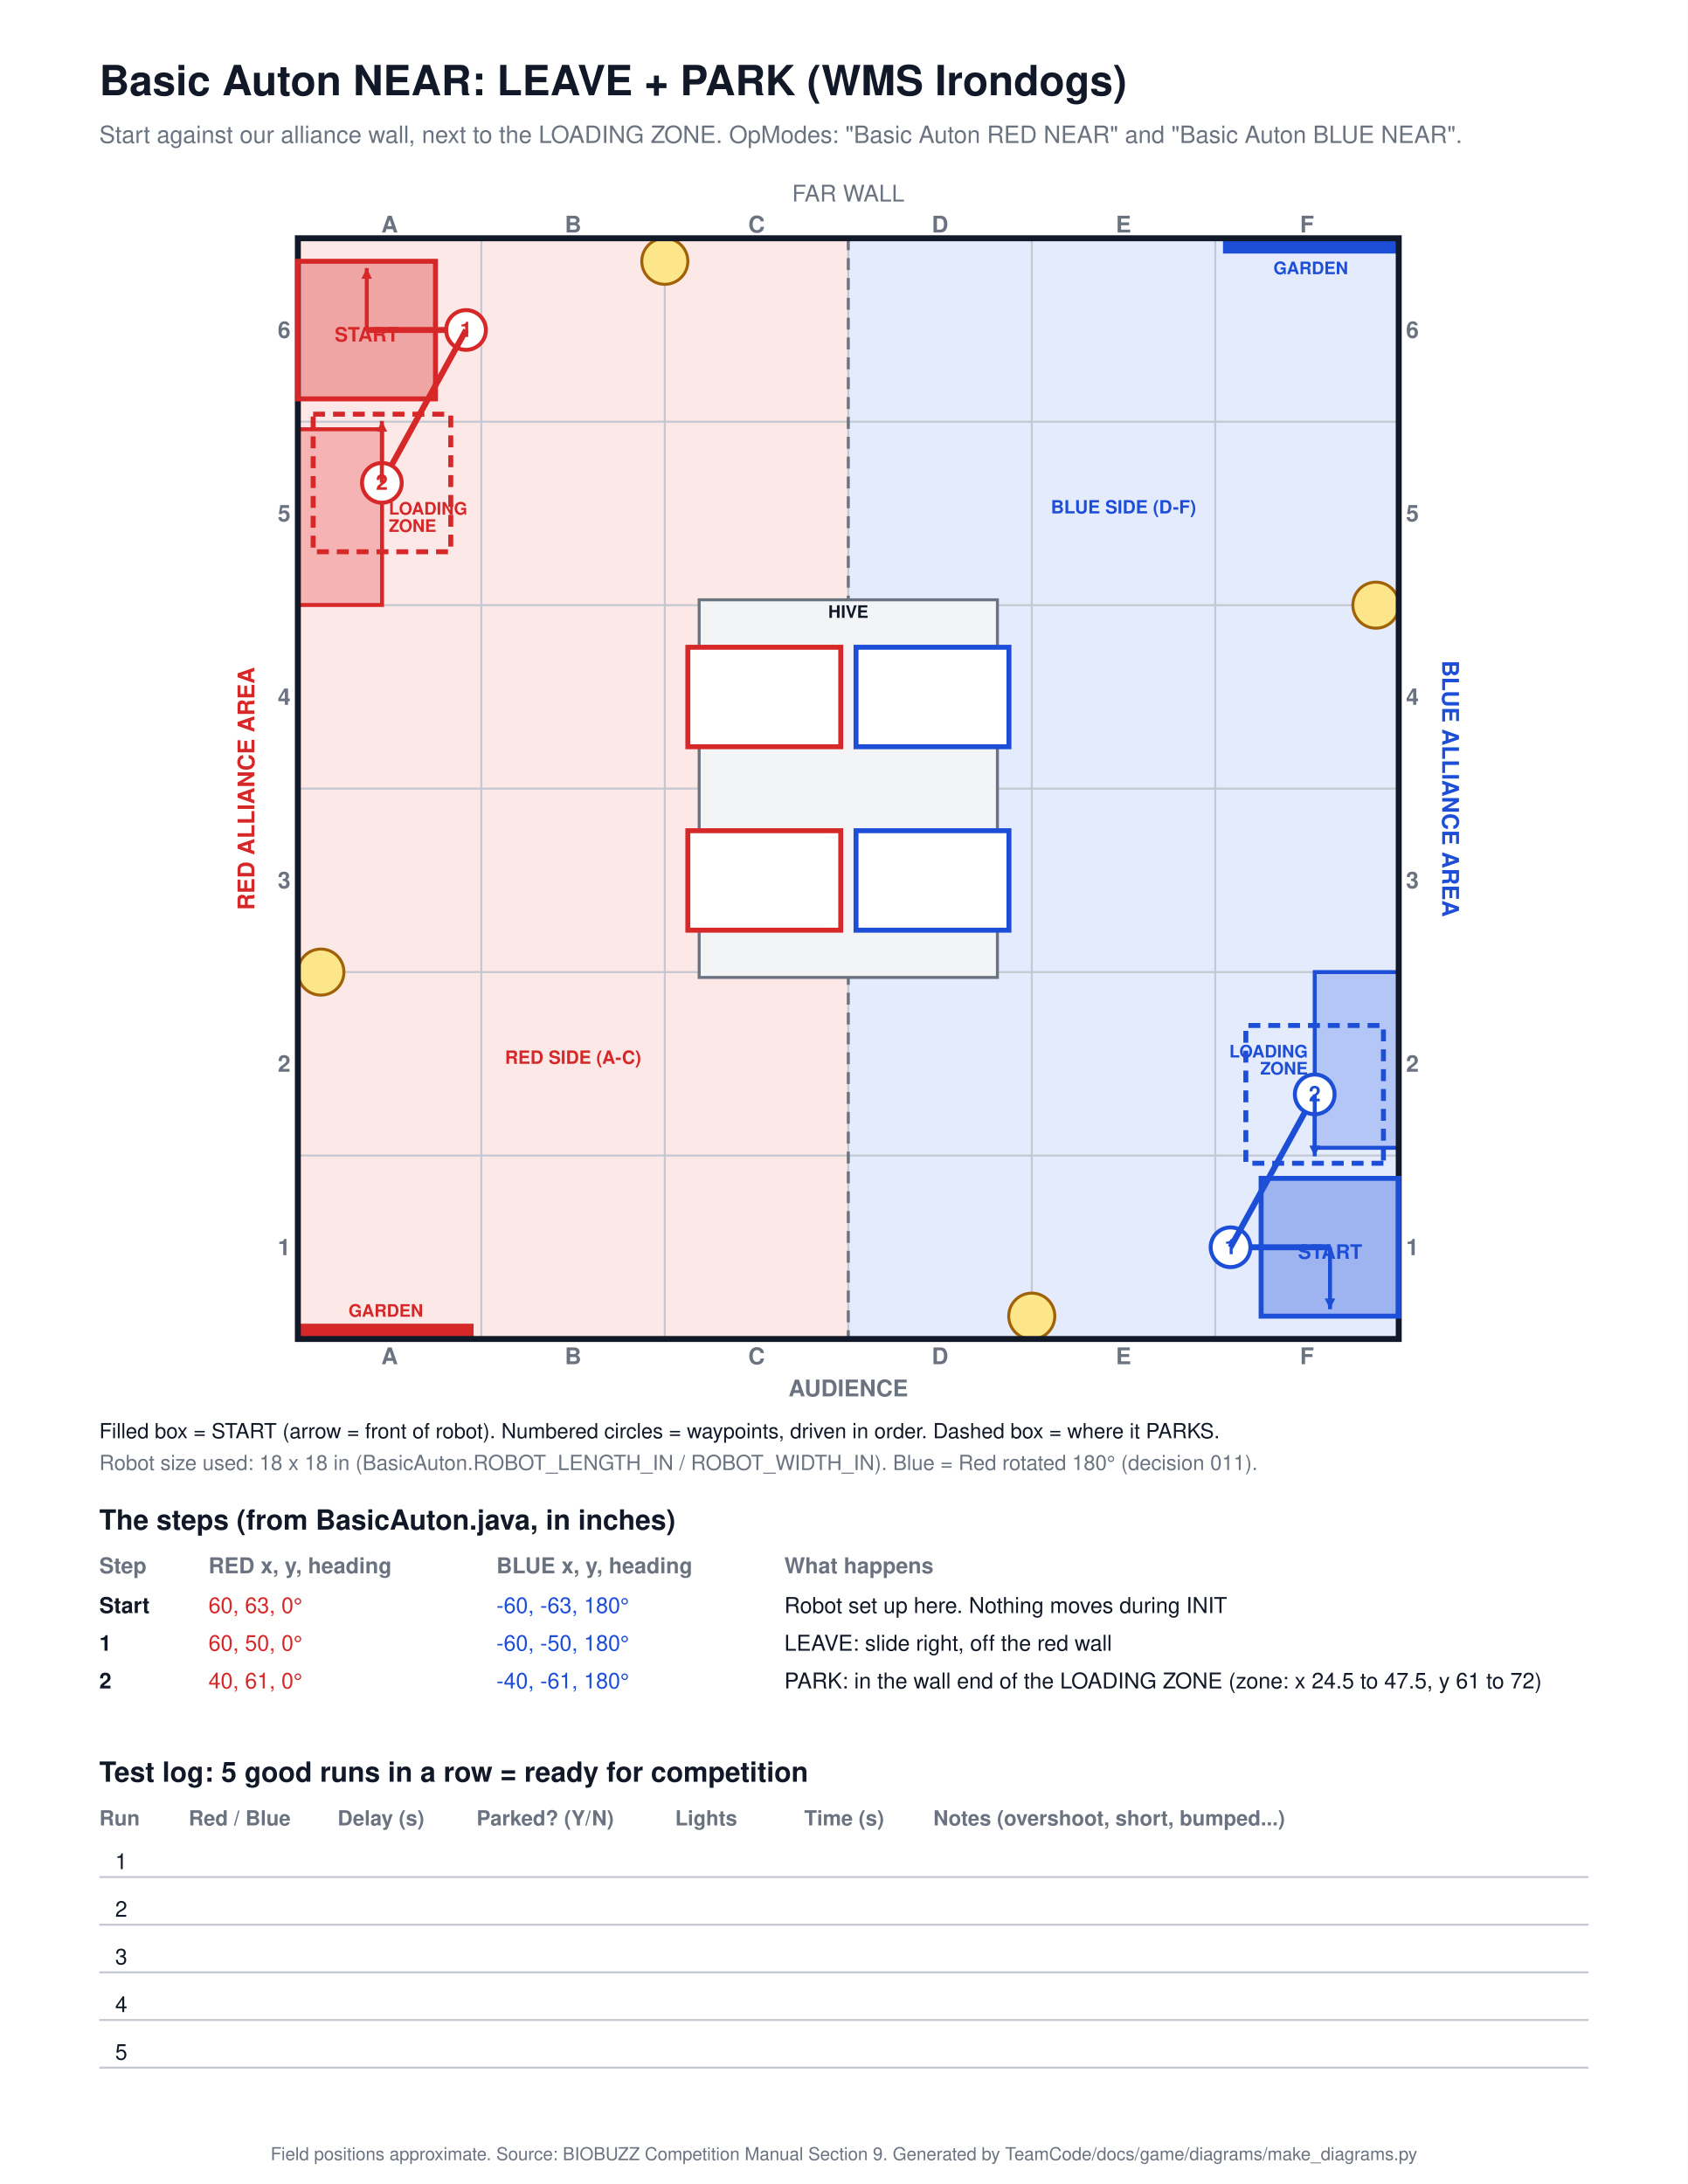
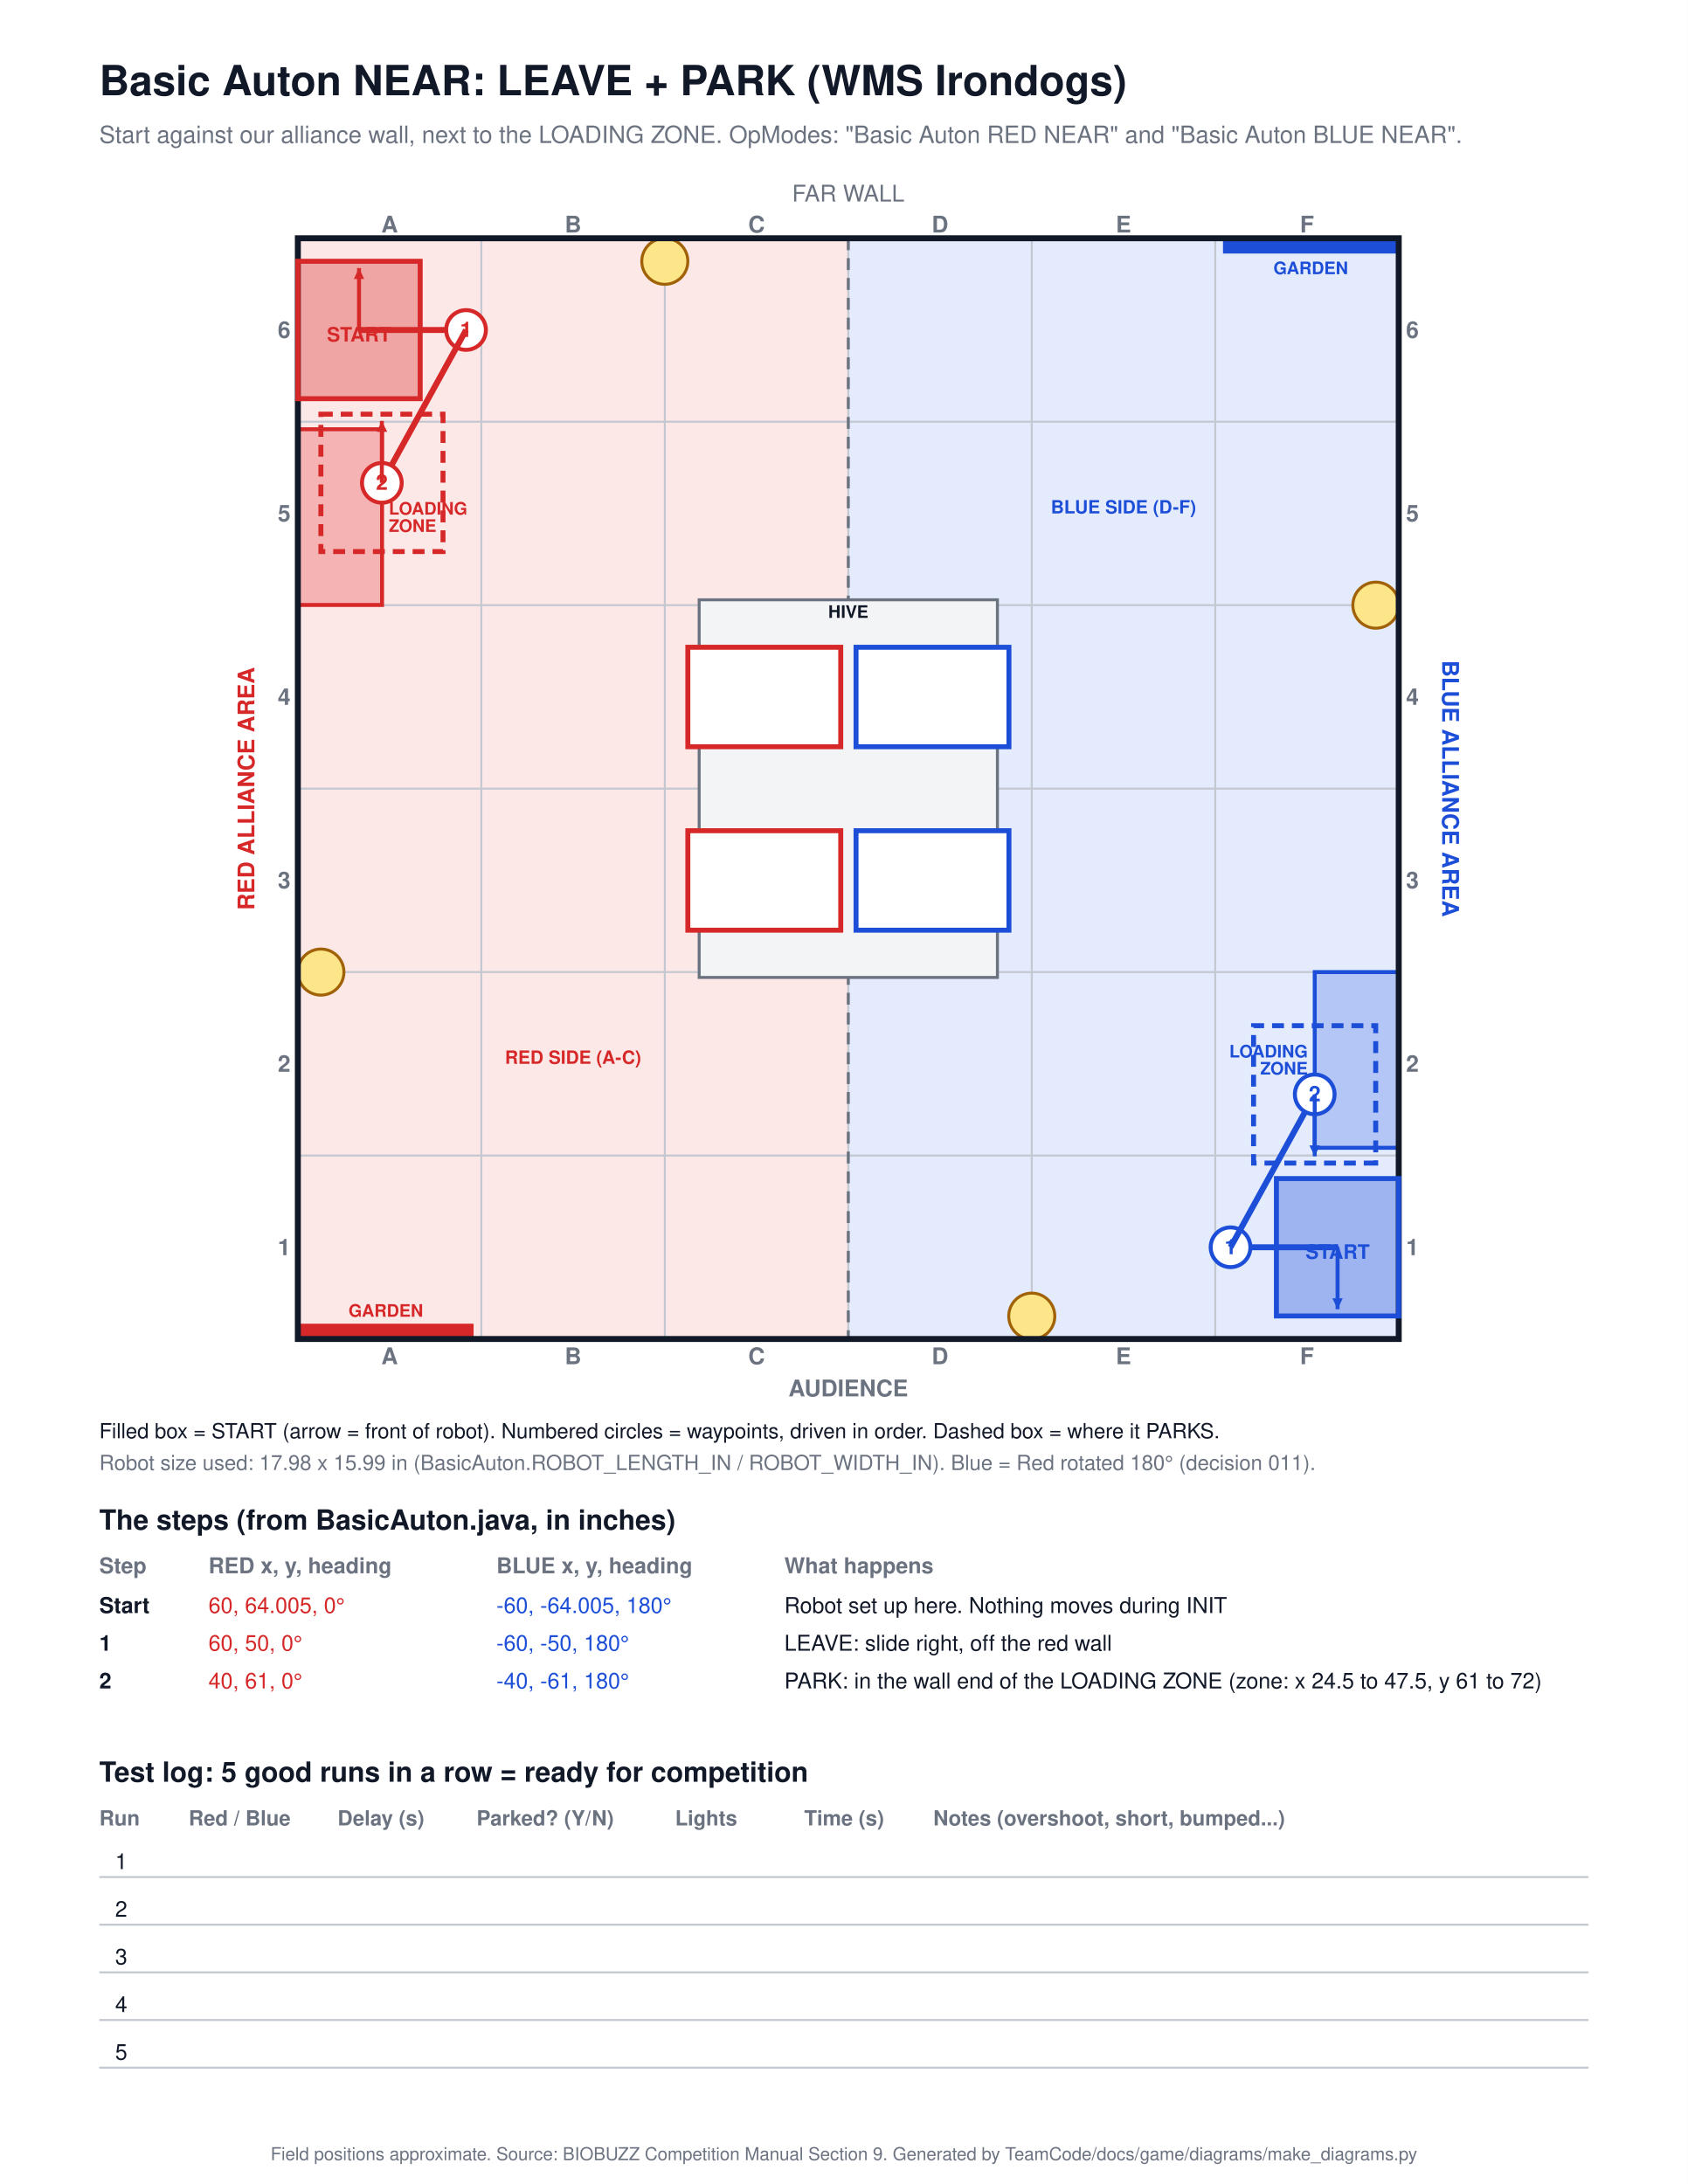
<svg xmlns="http://www.w3.org/2000/svg" width="8.5in" height="11in" viewBox="0 0 850 1100">
  <rect width="850" height="1100" fill="white" />
  <text x="50.0" y="48.0" font-family="Helvetica, Arial, sans-serif" font-size="21.0" fill="#111827" text-anchor="start" font-weight="bold">Basic Auton NEAR: LEAVE + PARK  (WMS Irondogs)</text>
  <text x="50.0" y="72.0" font-family="Helvetica, Arial, sans-serif" font-size="12.0" fill="#6b7280" text-anchor="start">Start against our alliance wall, next to the LOADING ZONE. OpModes: "Basic Auton RED NEAR" and "Basic Auton BLUE NEAR".</text>
  <rect x="150.0" y="120.0" width="277.2" height="554.4" fill="#fde8e8" stroke="none" stroke-width="1" />
  <rect x="427.2" y="120.0" width="277.2" height="554.4" fill="#e3ebfd" stroke="none" stroke-width="1" />
  <line x1="242.4" y1="120" x2="242.4" y2="674.4" stroke="#c4c8d0" stroke-width="1" />
  <line x1="150" y1="212.4" x2="704.4" y2="212.4" stroke="#c4c8d0" stroke-width="1" />
  <line x1="334.8" y1="120" x2="334.8" y2="674.4" stroke="#c4c8d0" stroke-width="1" />
  <line x1="150" y1="304.8" x2="704.4" y2="304.8" stroke="#c4c8d0" stroke-width="1" />
  <line x1="427.2" y1="120" x2="427.2" y2="674.4" stroke="#c4c8d0" stroke-width="1" />
  <line x1="150" y1="397.2" x2="704.4" y2="397.2" stroke="#c4c8d0" stroke-width="1" />
  <line x1="519.6" y1="120" x2="519.6" y2="674.4" stroke="#c4c8d0" stroke-width="1" />
  <line x1="150" y1="489.6" x2="704.4" y2="489.6" stroke="#c4c8d0" stroke-width="1" />
  <line x1="612.0" y1="120" x2="612.0" y2="674.4" stroke="#c4c8d0" stroke-width="1" />
  <line x1="150" y1="582.0" x2="704.4" y2="582.0" stroke="#c4c8d0" stroke-width="1" />
  <line x1="427.2" y1="120" x2="427.2" y2="674.4" stroke="#6b7280" stroke-width="1.5" stroke-dasharray="6,4" />
  <text x="196.2" y="117.1" font-family="Helvetica, Arial, sans-serif" font-size="11.6" fill="#6b7280" text-anchor="middle" font-weight="bold">A</text>
  <text x="196.2" y="687.1" font-family="Helvetica, Arial, sans-serif" font-size="11.6" fill="#6b7280" text-anchor="middle" font-weight="bold">A</text>
  <text x="288.6" y="117.1" font-family="Helvetica, Arial, sans-serif" font-size="11.6" fill="#6b7280" text-anchor="middle" font-weight="bold">B</text>
  <text x="288.6" y="687.1" font-family="Helvetica, Arial, sans-serif" font-size="11.6" fill="#6b7280" text-anchor="middle" font-weight="bold">B</text>
  <text x="381.0" y="117.1" font-family="Helvetica, Arial, sans-serif" font-size="11.6" fill="#6b7280" text-anchor="middle" font-weight="bold">C</text>
  <text x="381.0" y="687.1" font-family="Helvetica, Arial, sans-serif" font-size="11.6" fill="#6b7280" text-anchor="middle" font-weight="bold">C</text>
  <text x="473.4" y="117.1" font-family="Helvetica, Arial, sans-serif" font-size="11.6" fill="#6b7280" text-anchor="middle" font-weight="bold">D</text>
  <text x="473.4" y="687.1" font-family="Helvetica, Arial, sans-serif" font-size="11.6" fill="#6b7280" text-anchor="middle" font-weight="bold">D</text>
  <text x="565.8" y="117.1" font-family="Helvetica, Arial, sans-serif" font-size="11.6" fill="#6b7280" text-anchor="middle" font-weight="bold">E</text>
  <text x="565.8" y="687.1" font-family="Helvetica, Arial, sans-serif" font-size="11.6" fill="#6b7280" text-anchor="middle" font-weight="bold">E</text>
  <text x="658.2" y="117.1" font-family="Helvetica, Arial, sans-serif" font-size="11.6" fill="#6b7280" text-anchor="middle" font-weight="bold">F</text>
  <text x="658.2" y="687.1" font-family="Helvetica, Arial, sans-serif" font-size="11.6" fill="#6b7280" text-anchor="middle" font-weight="bold">F</text>
  <text x="143.1" y="632.2" font-family="Helvetica, Arial, sans-serif" font-size="11.6" fill="#6b7280" text-anchor="middle" font-weight="bold">1</text>
  <text x="711.3" y="632.2" font-family="Helvetica, Arial, sans-serif" font-size="11.6" fill="#6b7280" text-anchor="middle" font-weight="bold">1</text>
  <text x="143.1" y="539.8" font-family="Helvetica, Arial, sans-serif" font-size="11.6" fill="#6b7280" text-anchor="middle" font-weight="bold">2</text>
  <text x="711.3" y="539.8" font-family="Helvetica, Arial, sans-serif" font-size="11.6" fill="#6b7280" text-anchor="middle" font-weight="bold">2</text>
  <text x="143.1" y="447.4" font-family="Helvetica, Arial, sans-serif" font-size="11.6" fill="#6b7280" text-anchor="middle" font-weight="bold">3</text>
  <text x="711.3" y="447.4" font-family="Helvetica, Arial, sans-serif" font-size="11.6" fill="#6b7280" text-anchor="middle" font-weight="bold">3</text>
  <text x="143.1" y="355.0" font-family="Helvetica, Arial, sans-serif" font-size="11.6" fill="#6b7280" text-anchor="middle" font-weight="bold">4</text>
  <text x="711.3" y="355.0" font-family="Helvetica, Arial, sans-serif" font-size="11.6" fill="#6b7280" text-anchor="middle" font-weight="bold">4</text>
  <text x="143.1" y="262.6" font-family="Helvetica, Arial, sans-serif" font-size="11.6" fill="#6b7280" text-anchor="middle" font-weight="bold">5</text>
  <text x="711.3" y="262.6" font-family="Helvetica, Arial, sans-serif" font-size="11.6" fill="#6b7280" text-anchor="middle" font-weight="bold">5</text>
  <text x="143.1" y="170.2" font-family="Helvetica, Arial, sans-serif" font-size="11.6" fill="#6b7280" text-anchor="middle" font-weight="bold">6</text>
  <text x="711.3" y="170.2" font-family="Helvetica, Arial, sans-serif" font-size="11.6" fill="#6b7280" text-anchor="middle" font-weight="bold">6</text>
  <rect x="150.0" y="216.2" width="42.4" height="88.5" fill="#f6b3b3" stroke="#d62828" stroke-width="2" />
  <rect x="662.1" y="489.6" width="42.4" height="88.5" fill="#b3c6f6" stroke="#1d4ed8" stroke-width="2" />
  <rect x="150.0" y="666.7" width="88.5" height="7.7" fill="#d62828" stroke="none" stroke-width="1" />
  <rect x="615.9" y="120.0" width="88.5" height="7.7" fill="#1d4ed8" stroke="none" stroke-width="1" />
  <text x="195.8" y="259.2" font-family="Helvetica, Arial, sans-serif" font-size="8.7" fill="#d62828" text-anchor="start" font-weight="bold">LOADING</text>
  <text x="195.8" y="267.9" font-family="Helvetica, Arial, sans-serif" font-size="8.7" fill="#d62828" text-anchor="start" font-weight="bold">ZONE</text>
  <text x="658.6" y="532.6" font-family="Helvetica, Arial, sans-serif" font-size="8.7" fill="#1d4ed8" text-anchor="end" font-weight="bold">LOADING</text>
  <text x="658.6" y="541.2" font-family="Helvetica, Arial, sans-serif" font-size="8.7" fill="#1d4ed8" text-anchor="end" font-weight="bold">ZONE</text>
  <text x="194.3" y="663.2" font-family="Helvetica, Arial, sans-serif" font-size="8.7" fill="#d62828" text-anchor="middle" font-weight="bold">GARDEN</text>
  <text x="660.1" y="138.1" font-family="Helvetica, Arial, sans-serif" font-size="8.7" fill="#1d4ed8" text-anchor="middle" font-weight="bold">GARDEN</text>
  <rect x="352.1" y="302.1" width="150.2" height="190.2" fill="#f3f4f6" stroke="#6b7280" stroke-width="1.5" />
  <rect x="346.4" y="326.0" width="77.0" height="50.1" fill="white" stroke="#d62828" stroke-width="2.5" />
  <rect x="346.4" y="418.4" width="77.0" height="50.1" fill="white" stroke="#d62828" stroke-width="2.5" />
  <rect x="431.1" y="326.0" width="77.0" height="50.1" fill="white" stroke="#1d4ed8" stroke-width="2.5" />
  <rect x="431.1" y="418.4" width="77.0" height="50.1" fill="white" stroke="#1d4ed8" stroke-width="2.5" />
  <text x="427.2" y="311.2" font-family="Helvetica, Arial, sans-serif" font-size="8.7" fill="#111827" text-anchor="middle" font-weight="bold">HIVE</text>
  <circle cx="161.6" cy="489.6" r="11.6" fill="#fde68a" stroke="#a16207" stroke-width="1.5" />
  <circle cx="334.8" cy="131.6" r="11.6" fill="#fde68a" stroke="#a16207" stroke-width="1.5" />
  <circle cx="692.9" cy="304.8" r="11.6" fill="#fde68a" stroke="#a16207" stroke-width="1.5" />
  <circle cx="519.6" cy="662.9" r="11.6" fill="#fde68a" stroke="#a16207" stroke-width="1.5" />
  <rect x="150" y="120" width="554.4" height="554.4" fill="none" stroke="#111827" stroke-width="3" />
  <text x="427.2" y="101.5" font-family="Helvetica, Arial, sans-serif" font-size="11.6" fill="#6b7280" text-anchor="middle">FAR WALL</text>
  <text x="427.2" y="703.3" font-family="Helvetica, Arial, sans-serif" font-size="11.6" fill="#6b7280" text-anchor="middle" font-weight="bold">AUDIENCE</text>
  <text x="128.1" y="397.2" font-family="Helvetica, Arial, sans-serif" font-size="11.6" fill="#d62828" font-weight="bold" text-anchor="middle" transform="rotate(-90 128.1 397.2)">RED ALLIANCE AREA</text>
  <text x="726.3" y="397.2" font-family="Helvetica, Arial, sans-serif" font-size="11.6" fill="#1d4ed8" font-weight="bold" text-anchor="middle" transform="rotate(90 726.3 397.2)">BLUE ALLIANCE AREA</text>
  <text x="288.6" y="535.8" font-family="Helvetica, Arial, sans-serif" font-size="9.2" fill="#d62828" text-anchor="middle" font-weight="bold">RED SIDE (A-C)</text>
  <text x="565.8" y="258.6" font-family="Helvetica, Arial, sans-serif" font-size="9.2" fill="#1d4ed8" text-anchor="middle" font-weight="bold">BLUE SIDE (D-F)</text>
-   <polygon points="150.0,131.6 219.3,131.6 219.3,200.9 150.0,200.9" fill="#d62828" fill-opacity="0.35" stroke="#d62828" stroke-width="2.5" />
-   <line x1="184.7" y1="166.2" x2="184.7" y2="135.0" stroke="#d62828" stroke-width="2" />
-   <polygon points="184.7,135.0 187.3,140.4 182.0,140.4" fill="#d62828" />
-   <text x="184.7" y="172.0" font-family="Helvetica, Arial, sans-serif" font-size="10.0" fill="#d62828" text-anchor="middle" font-weight="bold">START</text>
-   <line x1="184.7" y1="166.2" x2="234.7" y2="166.2" stroke="#d62828" stroke-width="3" />
+   <polygon points="150.0,131.6 211.6,131.6 211.6,200.8 150.0,200.8" fill="#d62828" fill-opacity="0.35" stroke="#d62828" stroke-width="2.5" />
+   <line x1="180.8" y1="166.2" x2="180.8" y2="135.0" stroke="#d62828" stroke-width="2" />
+   <polygon points="180.8,135.0 183.4,140.5 178.2,140.5" fill="#d62828" />
+   <text x="180.8" y="172.0" font-family="Helvetica, Arial, sans-serif" font-size="10.0" fill="#d62828" text-anchor="middle" font-weight="bold">START</text>
+   <line x1="180.8" y1="166.2" x2="234.7" y2="166.2" stroke="#d62828" stroke-width="3" />
  <polygon points="234.7,166.2 229.3,168.8 229.3,163.6" fill="#d62828" />
  <circle cx="234.7" cy="166.2" r="10.0" fill="white" stroke="#d62828" stroke-width="2" />
  <text x="234.7" y="169.7" font-family="Helvetica, Arial, sans-serif" font-size="10.8" fill="#d62828" text-anchor="middle" font-weight="bold">1</text>
  <line x1="234.7" y1="166.2" x2="192.3" y2="243.2" stroke="#d62828" stroke-width="3" />
  <polygon points="192.3,243.2 192.7,237.2 197.2,239.7" fill="#d62828" />
  <circle cx="192.3" cy="243.2" r="10.0" fill="white" stroke="#d62828" stroke-width="2" />
  <text x="192.3" y="246.7" font-family="Helvetica, Arial, sans-serif" font-size="10.8" fill="#d62828" text-anchor="middle" font-weight="bold">2</text>
-   <polygon points="157.7,208.6 227.0,208.6 227.0,277.9 157.7,277.9" fill="none" fill-opacity="0.35" stroke="#d62828" stroke-width="2.5" stroke-dasharray="6,4" />
+   <polygon points="161.6,208.6 223.1,208.6 223.1,277.8 161.6,277.8" fill="none" fill-opacity="0.35" stroke="#d62828" stroke-width="2.5" stroke-dasharray="6,4" />
  <line x1="192.3" y1="243.2" x2="192.3" y2="212.0" stroke="#d62828" stroke-width="2" />
-   <polygon points="192.3,212.0 195.0,217.4 189.7,217.4" fill="#d62828" />
-   <polygon points="704.4,662.9 635.1,662.9 635.1,593.5 704.4,593.5" fill="#1d4ed8" fill-opacity="0.35" stroke="#1d4ed8" stroke-width="2.5" />
-   <line x1="669.8" y1="628.2" x2="669.8" y2="659.4" stroke="#1d4ed8" stroke-width="2" />
-   <polygon points="669.8,659.4 667.1,654.0 672.4,654.0" fill="#1d4ed8" />
-   <text x="669.8" y="634.0" font-family="Helvetica, Arial, sans-serif" font-size="10.0" fill="#1d4ed8" text-anchor="middle" font-weight="bold">START</text>
-   <line x1="669.8" y1="628.2" x2="619.7" y2="628.2" stroke="#1d4ed8" stroke-width="3" />
+   <polygon points="192.3,212.0 195.0,217.5 189.7,217.5" fill="#d62828" />
+   <polygon points="704.4,662.8 642.8,662.8 642.8,593.6 704.4,593.6" fill="#1d4ed8" fill-opacity="0.35" stroke="#1d4ed8" stroke-width="2.5" />
+   <line x1="673.6" y1="628.2" x2="673.6" y2="659.4" stroke="#1d4ed8" stroke-width="2" />
+   <polygon points="673.6,659.4 671.0,653.9 676.2,653.9" fill="#1d4ed8" />
+   <text x="673.6" y="634.0" font-family="Helvetica, Arial, sans-serif" font-size="10.0" fill="#1d4ed8" text-anchor="middle" font-weight="bold">START</text>
+   <line x1="673.6" y1="628.2" x2="619.7" y2="628.2" stroke="#1d4ed8" stroke-width="3" />
  <polygon points="619.7,628.2 625.1,625.6 625.1,630.8" fill="#1d4ed8" />
  <circle cx="619.7" cy="628.2" r="10.0" fill="white" stroke="#1d4ed8" stroke-width="2" />
  <text x="619.7" y="631.7" font-family="Helvetica, Arial, sans-serif" font-size="10.8" fill="#1d4ed8" text-anchor="middle" font-weight="bold">1</text>
  <line x1="619.7" y1="628.2" x2="662.1" y2="551.2" stroke="#1d4ed8" stroke-width="3" />
  <polygon points="662.1,551.2 661.7,557.2 657.2,554.7" fill="#1d4ed8" />
  <circle cx="662.1" cy="551.2" r="10.0" fill="white" stroke="#1d4ed8" stroke-width="2" />
  <text x="662.1" y="554.7" font-family="Helvetica, Arial, sans-serif" font-size="10.8" fill="#1d4ed8" text-anchor="middle" font-weight="bold">2</text>
-   <polygon points="696.7,585.9 627.4,585.9 627.4,516.5 696.7,516.5" fill="none" fill-opacity="0.35" stroke="#1d4ed8" stroke-width="2.5" stroke-dasharray="6,4" />
+   <polygon points="692.8,585.8 631.3,585.8 631.3,516.6 692.8,516.6" fill="none" fill-opacity="0.35" stroke="#1d4ed8" stroke-width="2.5" stroke-dasharray="6,4" />
  <line x1="662.1" y1="551.2" x2="662.1" y2="582.4" stroke="#1d4ed8" stroke-width="2" />
-   <polygon points="662.1,582.4 659.4,577.0 664.7,577.0" fill="#1d4ed8" />
+   <polygon points="662.1,582.4 659.4,576.9 664.7,576.9" fill="#1d4ed8" />
  <text x="50.0" y="724.4" font-family="Helvetica, Arial, sans-serif" font-size="10.5" fill="#111827" text-anchor="start">Filled box = START (arrow = front of robot).  Numbered circles = waypoints, driven in order.  Dashed box = where it PARKS.</text>
-   <text x="50.0" y="740.4" font-family="Helvetica, Arial, sans-serif" font-size="10.5" fill="#6b7280" text-anchor="start">Robot size used: 18 x 18 in (BasicAuton.ROBOT_LENGTH_IN / ROBOT_WIDTH_IN). Blue = Red rotated 180° (decision 011).</text>
+   <text x="50.0" y="740.4" font-family="Helvetica, Arial, sans-serif" font-size="10.5" fill="#6b7280" text-anchor="start">Robot size used: 17.98 x 15.99 in (BasicAuton.ROBOT_LENGTH_IN / ROBOT_WIDTH_IN). Blue = Red rotated 180° (decision 011).</text>
  <text x="50.0" y="770.4" font-family="Helvetica, Arial, sans-serif" font-size="14.0" fill="#111827" text-anchor="start" font-weight="bold">The steps (from BasicAuton.java, in inches)</text>
  <text x="50.0" y="792.4" font-family="Helvetica, Arial, sans-serif" font-size="11.0" fill="#6b7280" text-anchor="start" font-weight="bold">Step</text>
  <text x="105.0" y="792.4" font-family="Helvetica, Arial, sans-serif" font-size="11.0" fill="#6b7280" text-anchor="start" font-weight="bold">RED x, y, heading</text>
  <text x="250.0" y="792.4" font-family="Helvetica, Arial, sans-serif" font-size="11.0" fill="#6b7280" text-anchor="start" font-weight="bold">BLUE x, y, heading</text>
  <text x="395.0" y="792.4" font-family="Helvetica, Arial, sans-serif" font-size="11.0" fill="#6b7280" text-anchor="start" font-weight="bold">What happens</text>
  <text x="50.0" y="812.4" font-family="Helvetica, Arial, sans-serif" font-size="11.0" fill="#111827" text-anchor="start" font-weight="bold">Start</text>
-   <text x="105.0" y="812.4" font-family="Helvetica, Arial, sans-serif" font-size="11.0" fill="#d62828" text-anchor="start">60, 63, 0°</text>
-   <text x="250.0" y="812.4" font-family="Helvetica, Arial, sans-serif" font-size="11.0" fill="#1d4ed8" text-anchor="start">-60, -63, 180°</text>
+   <text x="105.0" y="812.4" font-family="Helvetica, Arial, sans-serif" font-size="11.0" fill="#d62828" text-anchor="start">60, 64.005, 0°</text>
+   <text x="250.0" y="812.4" font-family="Helvetica, Arial, sans-serif" font-size="11.0" fill="#1d4ed8" text-anchor="start">-60, -64.005, 180°</text>
  <text x="395.0" y="812.4" font-family="Helvetica, Arial, sans-serif" font-size="11.0" fill="#111827" text-anchor="start">Robot set up here. Nothing moves during INIT</text>
  <text x="50.0" y="831.4" font-family="Helvetica, Arial, sans-serif" font-size="11.0" fill="#111827" text-anchor="start" font-weight="bold">1</text>
  <text x="105.0" y="831.4" font-family="Helvetica, Arial, sans-serif" font-size="11.0" fill="#d62828" text-anchor="start">60, 50, 0°</text>
  <text x="250.0" y="831.4" font-family="Helvetica, Arial, sans-serif" font-size="11.0" fill="#1d4ed8" text-anchor="start">-60, -50, 180°</text>
  <text x="395.0" y="831.4" font-family="Helvetica, Arial, sans-serif" font-size="11.0" fill="#111827" text-anchor="start">LEAVE: slide right, off the red wall</text>
  <text x="50.0" y="850.4" font-family="Helvetica, Arial, sans-serif" font-size="11.0" fill="#111827" text-anchor="start" font-weight="bold">2</text>
  <text x="105.0" y="850.4" font-family="Helvetica, Arial, sans-serif" font-size="11.0" fill="#d62828" text-anchor="start">40, 61, 0°</text>
  <text x="250.0" y="850.4" font-family="Helvetica, Arial, sans-serif" font-size="11.0" fill="#1d4ed8" text-anchor="start">-40, -61, 180°</text>
  <text x="395.0" y="850.4" font-family="Helvetica, Arial, sans-serif" font-size="11.0" fill="#111827" text-anchor="start">PARK: in the wall end of the LOADING ZONE (zone: x 24.5 to 47.5, y 61 to 72)</text>
  <text x="50.0" y="897.4" font-family="Helvetica, Arial, sans-serif" font-size="14.0" fill="#111827" text-anchor="start" font-weight="bold">Test log: 5 good runs in a row = ready for competition</text>
  <text x="50.0" y="919.4" font-family="Helvetica, Arial, sans-serif" font-size="10.5" fill="#6b7280" text-anchor="start" font-weight="bold">Run</text>
  <text x="95.0" y="919.4" font-family="Helvetica, Arial, sans-serif" font-size="10.5" fill="#6b7280" text-anchor="start" font-weight="bold">Red / Blue</text>
  <text x="170.0" y="919.4" font-family="Helvetica, Arial, sans-serif" font-size="10.5" fill="#6b7280" text-anchor="start" font-weight="bold">Delay (s)</text>
  <text x="240.0" y="919.4" font-family="Helvetica, Arial, sans-serif" font-size="10.5" fill="#6b7280" text-anchor="start" font-weight="bold">Parked? (Y/N)</text>
  <text x="340.0" y="919.4" font-family="Helvetica, Arial, sans-serif" font-size="10.5" fill="#6b7280" text-anchor="start" font-weight="bold">Lights</text>
  <text x="405.0" y="919.4" font-family="Helvetica, Arial, sans-serif" font-size="10.5" fill="#6b7280" text-anchor="start" font-weight="bold">Time (s)</text>
  <text x="470.0" y="919.4" font-family="Helvetica, Arial, sans-serif" font-size="10.5" fill="#6b7280" text-anchor="start" font-weight="bold">Notes (overshoot, short, bumped...)</text>
  <line x1="50" y1="945.4" x2="800" y2="945.4" stroke="#c4c8d0" stroke-width="1" />
  <text x="58.0" y="941.4" font-family="Helvetica, Arial, sans-serif" font-size="11.0" fill="#111827" text-anchor="start">1</text>
  <line x1="50" y1="969.4" x2="800" y2="969.4" stroke="#c4c8d0" stroke-width="1" />
  <text x="58.0" y="965.4" font-family="Helvetica, Arial, sans-serif" font-size="11.0" fill="#111827" text-anchor="start">2</text>
  <line x1="50" y1="993.4" x2="800" y2="993.4" stroke="#c4c8d0" stroke-width="1" />
  <text x="58.0" y="989.4" font-family="Helvetica, Arial, sans-serif" font-size="11.0" fill="#111827" text-anchor="start">3</text>
  <line x1="50" y1="1017.4" x2="800" y2="1017.4" stroke="#c4c8d0" stroke-width="1" />
  <text x="58.0" y="1013.4" font-family="Helvetica, Arial, sans-serif" font-size="11.0" fill="#111827" text-anchor="start">4</text>
  <line x1="50" y1="1041.4" x2="800" y2="1041.4" stroke="#c4c8d0" stroke-width="1" />
  <text x="58.0" y="1037.4" font-family="Helvetica, Arial, sans-serif" font-size="11.0" fill="#111827" text-anchor="start">5</text>
  <text x="425.0" y="1088.0" font-family="Helvetica, Arial, sans-serif" font-size="9.0" fill="#6b7280" text-anchor="middle">Field positions approximate. Source: BIOBUZZ Competition Manual Section 9. Generated by TeamCode/docs/game/diagrams/make_diagrams.py</text>
</svg>
